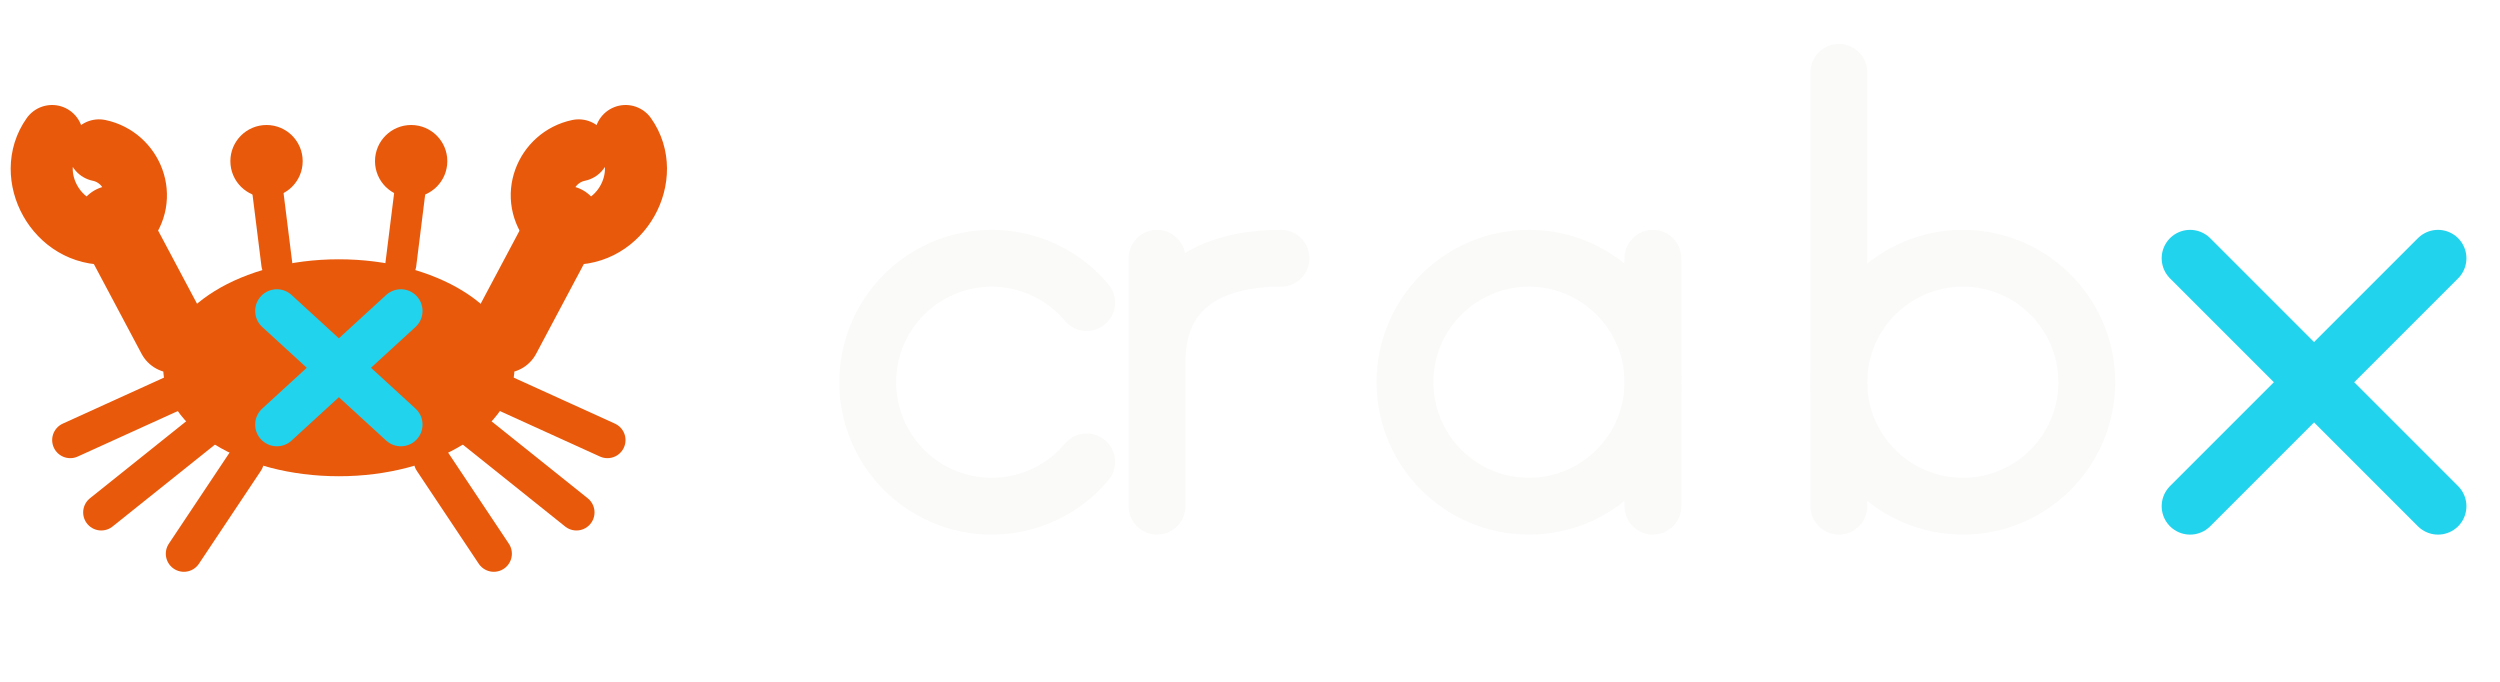
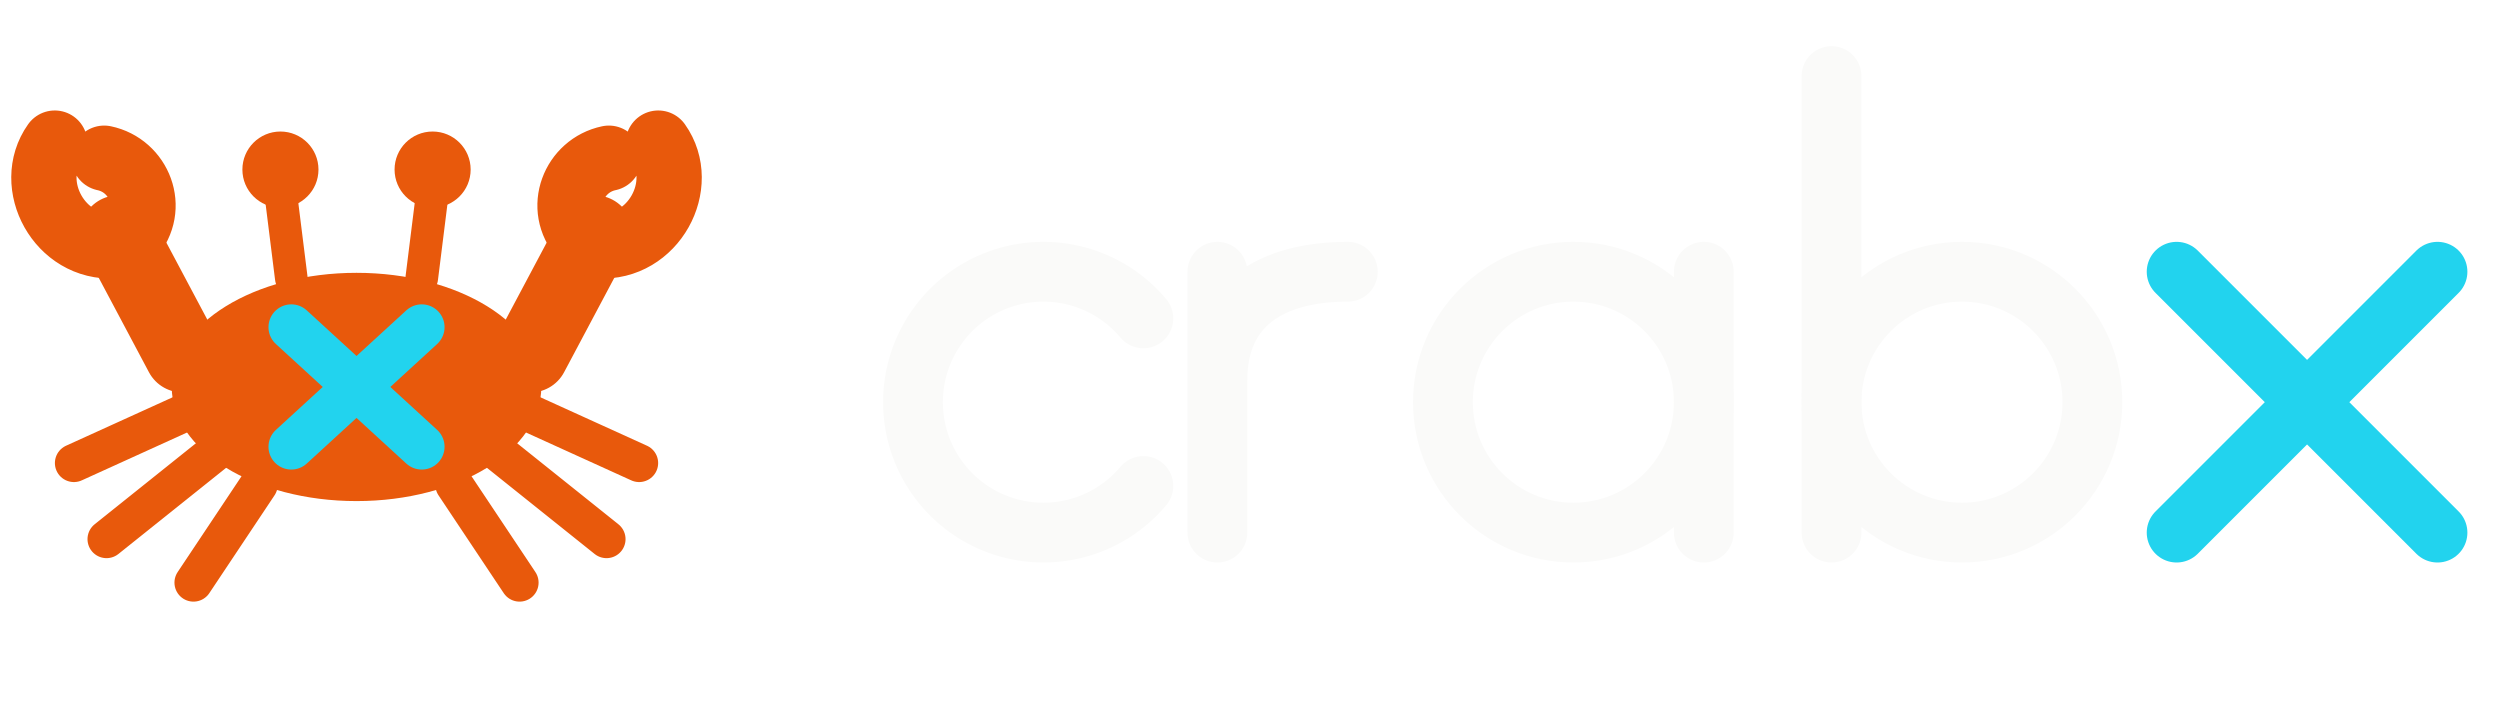
- <svg xmlns="http://www.w3.org/2000/svg" viewBox="0 0 242 66" width="242" height="66">
+ <svg xmlns="http://www.w3.org/2000/svg" viewBox="0 0 230 66" width="230" height="66">
  <g transform="translate(0.8,-3.4)">
    <path d="M17 41L6 46" stroke="#e8590c" stroke-width="3.5" stroke-linecap="round" />
    <path d="M19 45L9 53" stroke="#e8590c" stroke-width="3.5" stroke-linecap="round" />
    <path d="M23 48L17 57" stroke="#e8590c" stroke-width="3.5" stroke-linecap="round" />
    <path d="M47 41L58 46" stroke="#e8590c" stroke-width="3.5" stroke-linecap="round" />
    <path d="M45 45L55 53" stroke="#e8590c" stroke-width="3.5" stroke-linecap="round" />
    <path d="M41 48L47 57" stroke="#e8590c" stroke-width="3.5" stroke-linecap="round" />
    <g transform="translate(16,36) rotate(-28) scale(0.42)" fill="none" stroke="#e8590c" stroke-linecap="round" stroke-linejoin="round">
      <path d="M0 0V-30" stroke-width="16.7" />
      <path d="M-2 -28C-13 -33 -13 -49 -3 -54M2 -28C10 -31 11 -41 5 -46" stroke-width="14.3" />
    </g>
    <g transform="translate(48,36) scale(-1,1) rotate(-28) scale(0.42)" fill="none" stroke="#e8590c" stroke-linecap="round" stroke-linejoin="round">
      <path d="M0 0V-30" stroke-width="16.7" />
      <path d="M-2 -28C-13 -33 -13 -49 -3 -54M2 -28C10 -31 11 -41 5 -46" stroke-width="14.3" />
    </g>
    <path d="M26 29L25 21M38 29L39 21" stroke="#e8590c" stroke-width="3" stroke-linecap="round" />
    <circle cx="25" cy="19" r="3.5" fill="#e8590c" />
    <circle cx="39" cy="19" r="3.5" fill="#e8590c" />
    <ellipse cx="32" cy="39" rx="17.0" ry="10.5" fill="#e8590c" />
    <path d="M26 33.5L38 44.5M38 33.5L26 44.5" stroke="#22d3ee" stroke-width="4.2" stroke-linecap="round" />
  </g>
  <g transform="translate(0,-3)" fill="none" stroke-width="5.5" stroke-linecap="round" stroke-linejoin="round">
    <path d="M105.19 32.29A12 12 0 1 0 105.19 47.71" stroke="#fafaf9" />
    <path d="M112 28V52M112 38C112 31 117 28 124 28" stroke="#fafaf9" />
-     <path d="M160 28V52" stroke="#fafaf9" />
-     <circle cx="148" cy="40" r="12" stroke="#fafaf9" />
-     <path d="M178 10V52" stroke="#fafaf9" />
-     <circle cx="190" cy="40" r="12" stroke="#fafaf9" />
-     <path d="M212 28L236 52M236 28L212 52" stroke="#22d3ee" />
+     <path d="M156.75 28V52" stroke="#fafaf9" />
+     <circle cx="144.75" cy="40" r="12" stroke="#fafaf9" />
+     <path d="M168.5 10V52" stroke="#fafaf9" />
+     <circle cx="180.5" cy="40" r="12" stroke="#fafaf9" />
+     <path d="M200.25 28L224.25 52M224.25 28L200.25 52" stroke="#22d3ee" />
  </g>
</svg>
